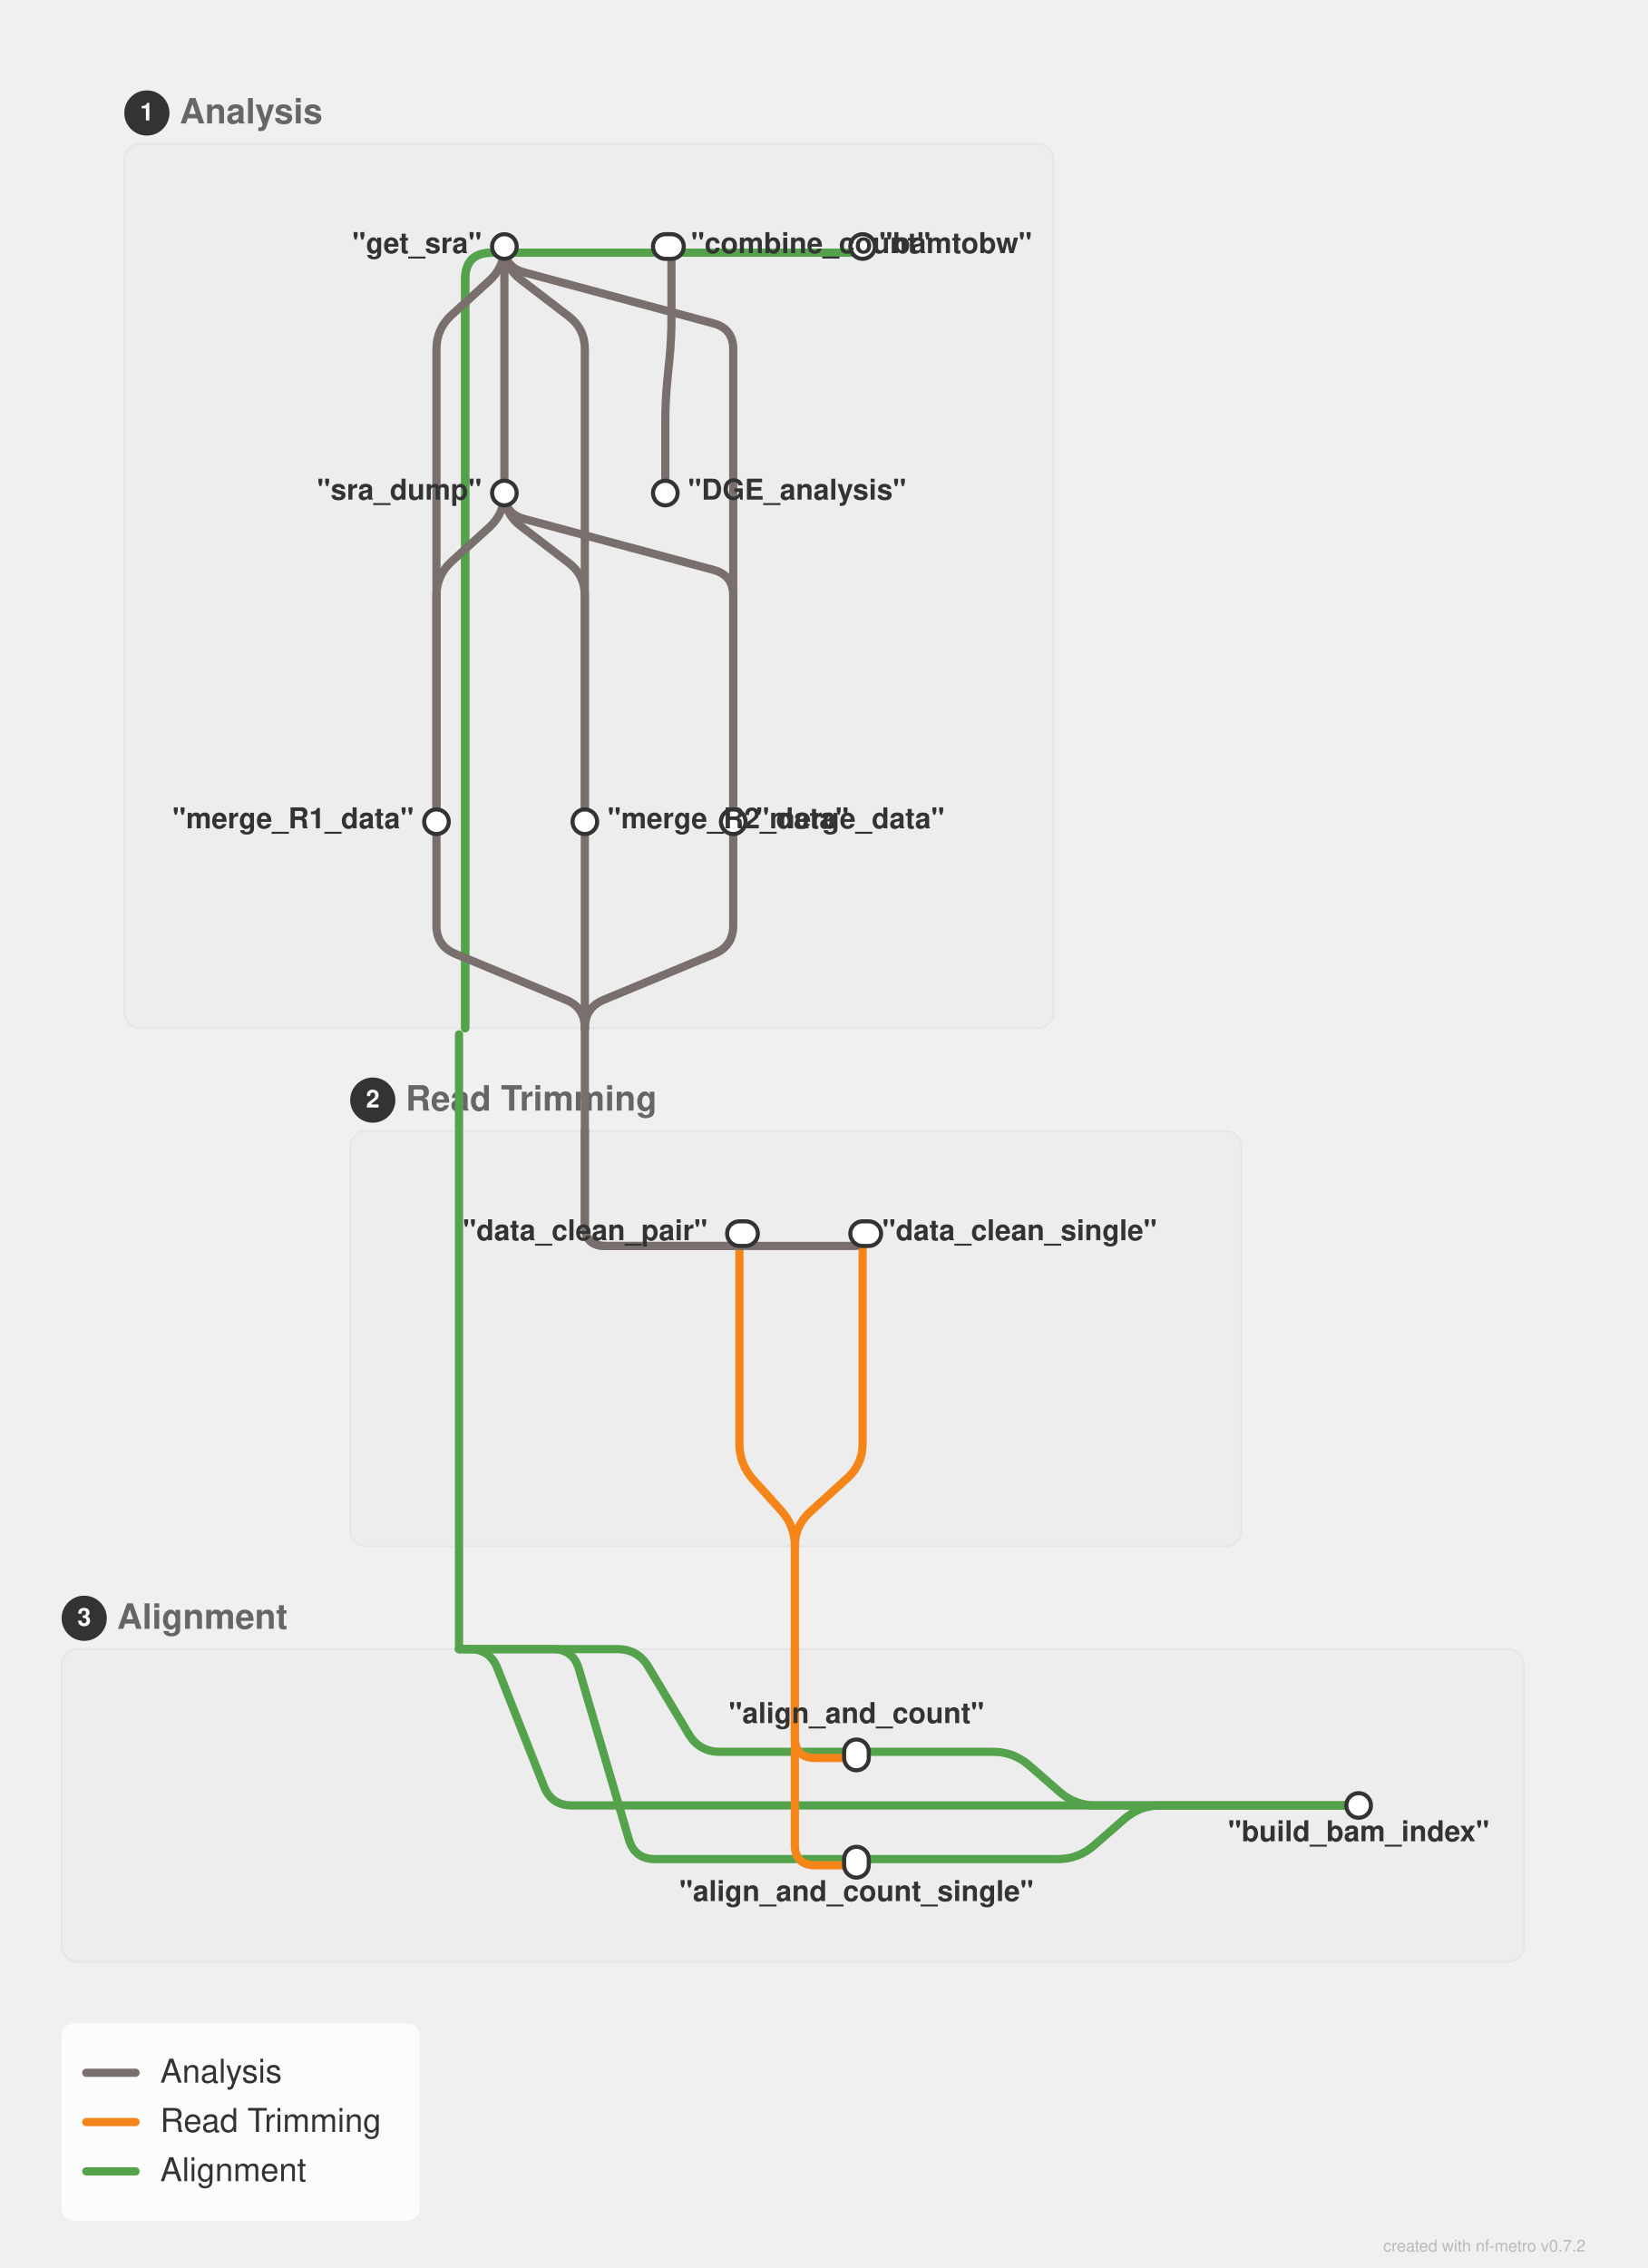
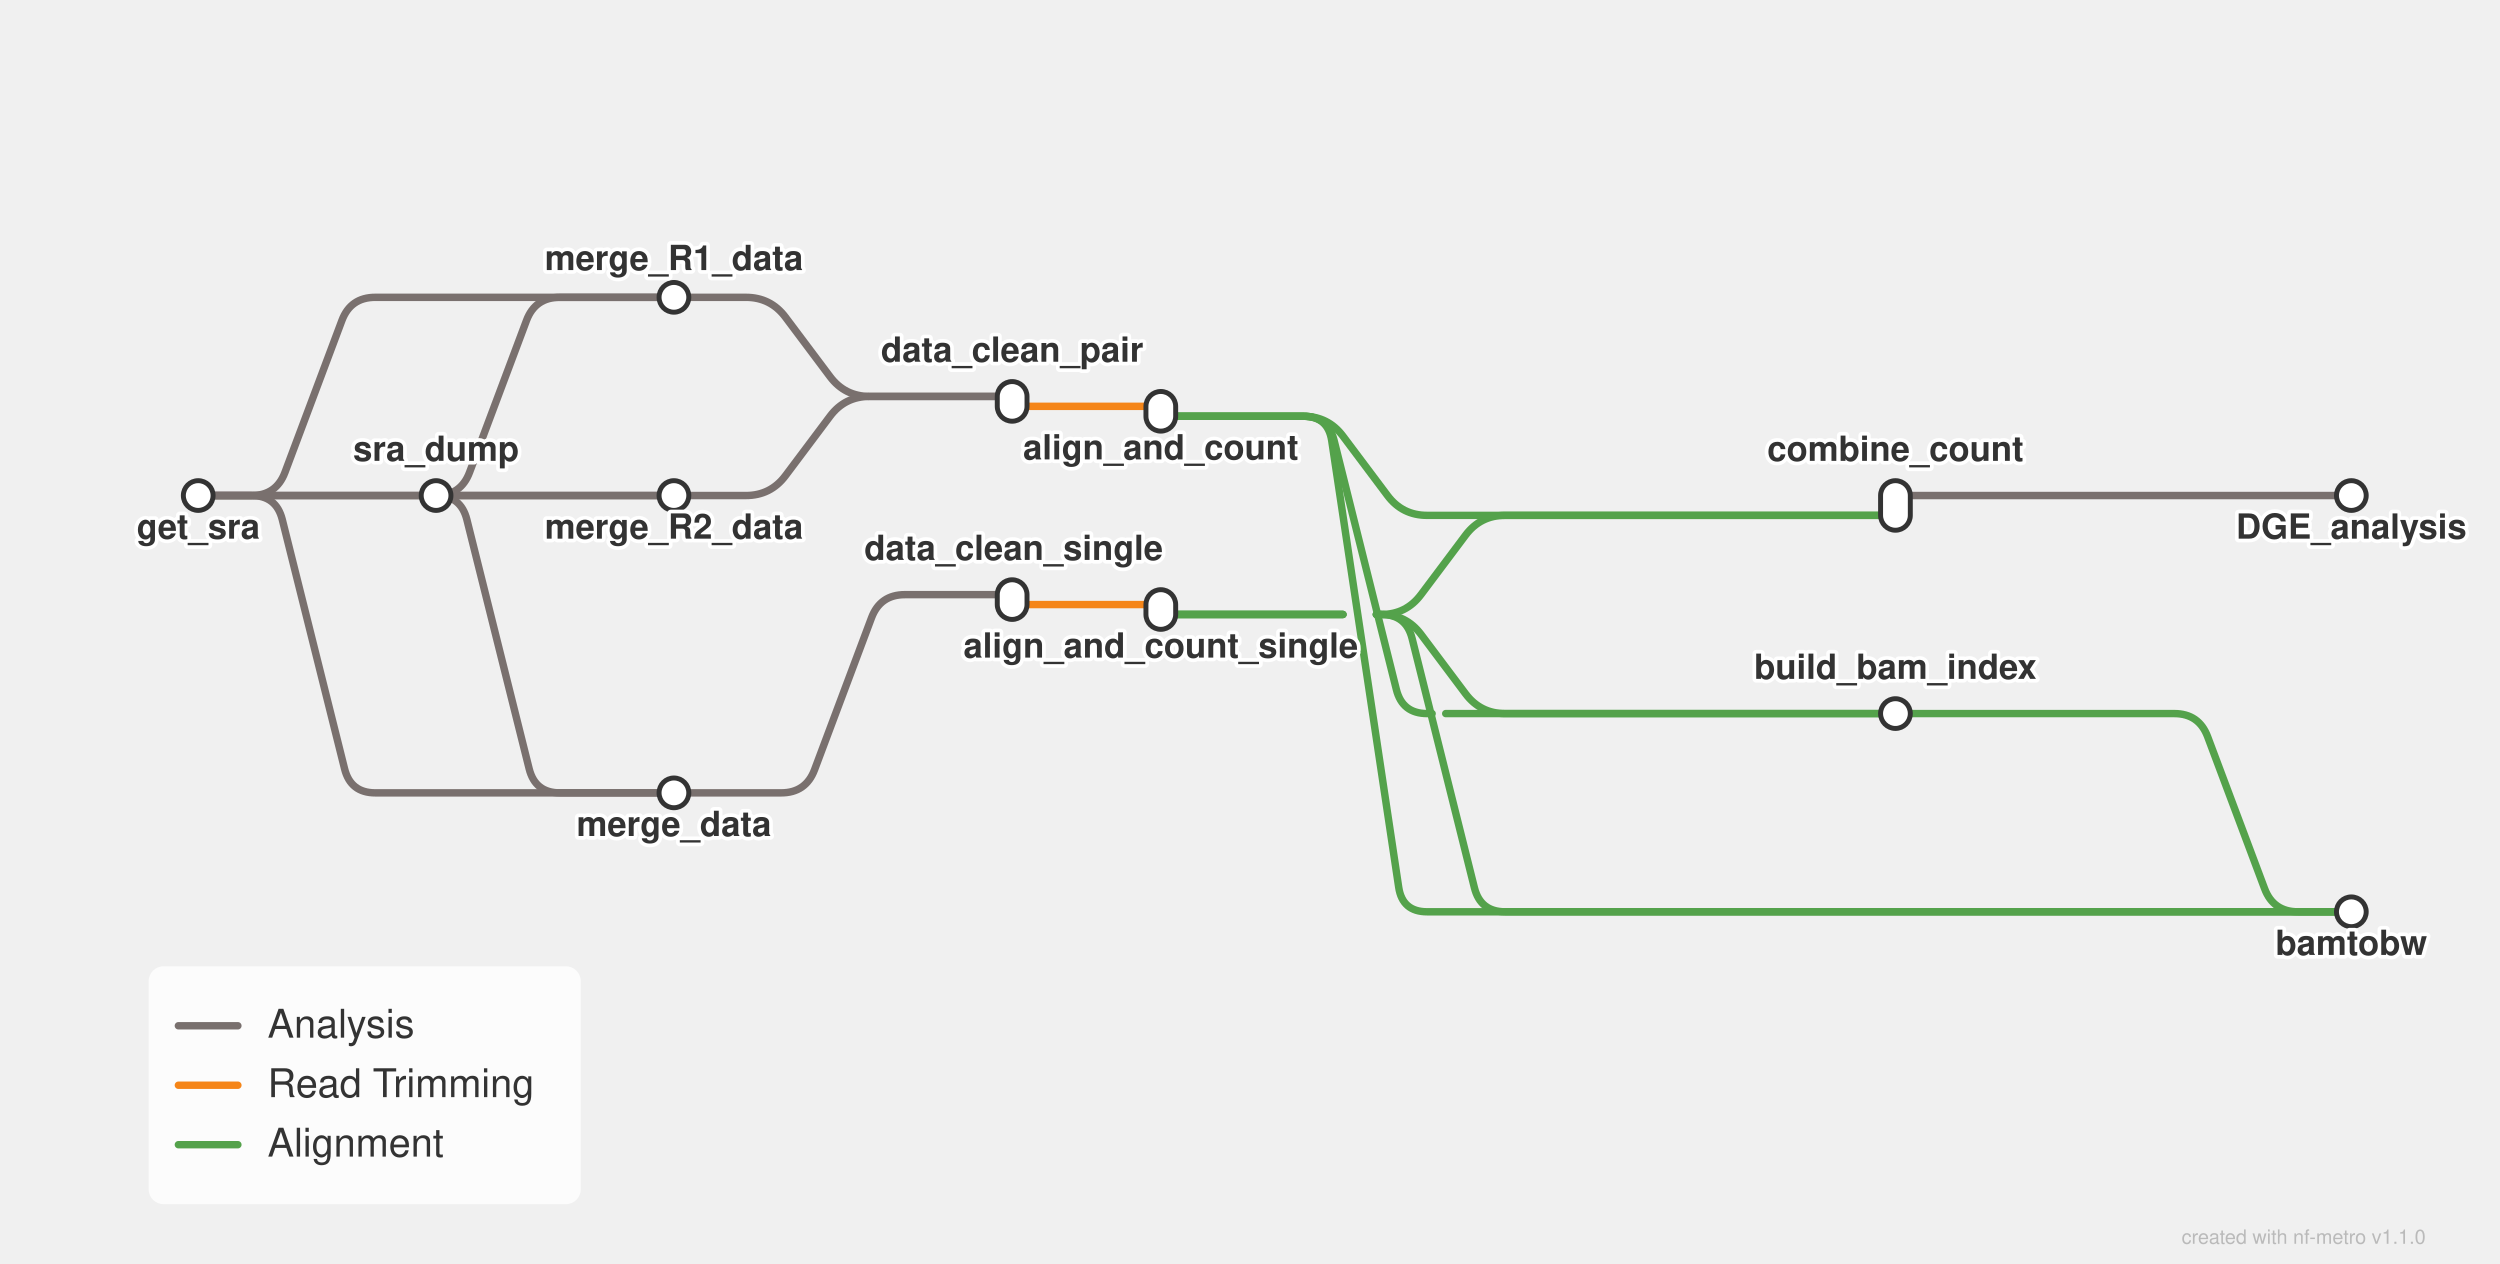
- <svg xmlns="http://www.w3.org/2000/svg" width="802" height="1104" viewBox="0 0 802 1104">
+ <svg xmlns="http://www.w3.org/2000/svg" width="1009" height="510" viewBox="0 0 1009 510">
  <defs>
</defs>
+   <style>.nf-metro-title { fill: var(--nfm-map-title-color, #111111); }
+ .nf-metro-station-label { fill: var(--nfm-map-label-color, #333333); }
+ .nf-metro-section-box { fill: var(--nfm-map-section-fill, #ededed); stroke: var(--nfm-map-section-stroke, #e6e6e6); }
+ .nf-metro-section-label { fill: var(--nfm-map-section-label-color, #666666); }
+ .nf-metro-group-label { fill: var(--nfm-map-section-label-color, #666666); }
+ .nf-metro-group-underline { stroke: var(--nfm-map-section-label-color, #666666); }
+ .nf-metro-legend-bg { fill: var(--nfm-map-legend-bg, rgba(255, 255, 255, 0.8)); }
+ .nf-metro-legend-text { fill: var(--nfm-map-legend-text-color, #333333); }
+ .nf-metro-marker-stroke { stroke: var(--nfm-map-marker-stroke, #333333); }
+ .nf-metro-label-halo { fill: var(--nfm-map-bg, #ffffff); stroke: var(--nfm-map-bg, #ffffff); }</style>
  <style>@media (prefers-color-scheme: dark) {
    .nf-metro-section-label { fill: #d0d0d0; }
    .nf-metro-section-num-circle { fill: #777777; }
    .nf-metro-title { fill: #ffffff; }
}
</style>
-   <rect x="60.507" y="70.0" width="452.493" height="430.5" rx="8" ry="8" fill="#ededed" stroke="#e6e6e6" stroke-width="1.0" class="nf-metro-section-box" data-section-id="generic" data-section-lines="align,generic" />
-   <circle cx="71.507" cy="55.0" r="11" fill="#333333" class="nf-metro-section-num-circle" data-section-id="generic" />
-   <text x="71.507" y="55.0" font-size="12" fill="#ffffff" font-family="'Helvetica Neue', Helvetica, Arial, sans-serif" font-weight="bold" text-anchor="middle" dy="0.3em" data-section-id="generic">1</text>
-   <text x="87.507" y="55.0" font-size="17.0" fill="#666666" font-family="'Helvetica Neue', Helvetica, Arial, sans-serif" font-weight="bold" dy="0.3em" class="nf-metro-section-label" data-section-id="generic">Analysis</text>
-   <rect x="170.5" y="550.5" width="434.0" height="202.233" rx="8" ry="8" fill="#ededed" stroke="#e6e6e6" stroke-width="1.0" class="nf-metro-section-box" data-section-id="trim" data-section-lines="generic,trim" />
-   <circle cx="181.5" cy="535.5" r="11" fill="#333333" class="nf-metro-section-num-circle" data-section-id="trim" />
-   <text x="181.5" y="535.5" font-size="12" fill="#ffffff" font-family="'Helvetica Neue', Helvetica, Arial, sans-serif" font-weight="bold" text-anchor="middle" dy="0.3em" data-section-id="trim">2</text>
-   <text x="197.5" y="535.5" font-size="17.0" fill="#666666" font-family="'Helvetica Neue', Helvetica, Arial, sans-serif" font-weight="bold" dy="0.3em" class="nf-metro-section-label" data-section-id="trim">Read Trimming</text>
-   <rect x="30.0" y="802.733" width="712.0" height="152.233" rx="8" ry="8" fill="#ededed" stroke="#e6e6e6" stroke-width="1.0" class="nf-metro-section-box" data-section-id="align" data-section-lines="align,trim" />
-   <circle cx="41.0" cy="787.733" r="11" fill="#333333" class="nf-metro-section-num-circle" data-section-id="align" />
-   <text x="41.0" y="787.733" font-size="12" fill="#ffffff" font-family="'Helvetica Neue', Helvetica, Arial, sans-serif" font-weight="bold" text-anchor="middle" dy="0.3em" data-section-id="align">3</text>
-   <text x="57.0" y="787.733" font-size="17.0" fill="#666666" font-family="'Helvetica Neue', Helvetica, Arial, sans-serif" font-weight="bold" dy="0.3em" class="nf-metro-section-label" data-section-id="align">Alignment</text>
-   <path d="M417.0,852.733 L483.5,852.733 Q493.5,852.733,501.042,859.299 L515.958,872.284 Q523.5,878.85,533.5,878.85 L661.5,878.85" stroke="#54A24B" stroke-width="4.0" fill="none" stroke-linecap="round" stroke-linejoin="round" class="metro-line-align" data-line-id="align" />
-   <path d="M417.0,904.966 L515.0,904.966 Q525.0,904.966,532.542,898.4 L547.458,885.416 Q555.0,878.85,565.0,878.85 L661.5,878.85" stroke="#54A24B" stroke-width="4.0" fill="none" stroke-linecap="round" stroke-linejoin="round" class="metro-line-align" data-line-id="align" />
-   <path d="M417.0,852.733 L350.5,852.733 Q340.5,852.733,335.355,844.158 L315.645,811.308 Q310.5,802.733,300.5,802.733 L223.5,802.733" stroke="#54A24B" stroke-width="4.0" fill="none" stroke-linecap="round" stroke-linejoin="round" class="metro-line-align" data-line-id="align" />
-   <path d="M226.5,500.5 L226.5,136.0 Q226.5,123.0,239.5,123.0 L417.0,123.0" stroke="#54A24B" stroke-width="4.0" fill="none" stroke-linecap="round" stroke-linejoin="round" class="metro-line-align" data-line-id="align" />
-   <path d="M226.5,500.5 L226.5,136.0 Q226.5,123.0,239.5,123.0 L323.928,123.0" stroke="#54A24B" stroke-width="4.0" fill="none" stroke-linecap="round" stroke-linejoin="round" class="metro-line-align" data-line-id="align" />
-   <path d="M417.0,904.966 L319.0,904.966 Q309.0,904.966,306.184,895.371 L281.816,812.328 Q279.0,802.733,269.0,802.733 L223.5,802.733" stroke="#54A24B" stroke-width="4.0" fill="none" stroke-linecap="round" stroke-linejoin="round" class="metro-line-align" data-line-id="align" />
-   <path d="M661.5,878.85 L278.5,878.85 Q268.5,878.85,264.833,869.546 L242.167,812.037 Q238.5,802.733,228.5,802.733 L223.5,802.733" stroke="#54A24B" stroke-width="4.0" fill="none" stroke-linecap="round" stroke-linejoin="round" class="metro-line-align" data-line-id="align" />
-   <path d="M223.5,802.733 L223.5,503.5" stroke="#54A24B" stroke-width="4.0" stroke-linecap="round" class="metro-line-align" data-line-id="align" />
-   <path d="M360.0,600.5 L360.0,702.733 Q360.0,712.733,366.69,720.166 L380.31,735.3 Q387.0,742.733,387.0,752.733 L387.0,752.733" stroke="#F58518" stroke-width="4.0" fill="none" stroke-linecap="round" stroke-linejoin="round" class="metro-line-trim" data-line-id="trim" />
-   <path d="M387.0,802.733 L387.0,845.733 Q387.0,855.733,397.0,855.733 L417.0,855.733" stroke="#F58518" stroke-width="4.0" fill="none" stroke-linecap="round" stroke-linejoin="round" class="metro-line-trim" data-line-id="trim" />
-   <path d="M420.0,600.5 L420.0,702.733 Q420.0,712.733,412.601,719.46 L394.399,736.006 Q387.0,742.733,387.0,752.733 L387.0,752.733" stroke="#F58518" stroke-width="4.0" fill="none" stroke-linecap="round" stroke-linejoin="round" class="metro-line-trim" data-line-id="trim" />
-   <path d="M387.0,802.733 L387.0,897.966 Q387.0,907.966,397.0,907.966 L417.0,907.966" stroke="#F58518" stroke-width="4.0" fill="none" stroke-linecap="round" stroke-linejoin="round" class="metro-line-trim" data-line-id="trim" />
-   <path d="M387.0,752.733 L387.0,802.733" stroke="#F58518" stroke-width="4.0" stroke-linecap="round" class="metro-line-trim" data-line-id="trim" />
-   <path d="M245.578,120.0 L245.578,240.0" stroke="#79706E" stroke-width="4.0" stroke-linecap="round" class="metro-line-generic" data-line-id="generic" />
-   <path d="M245.578,120.0 L245.578,120.0 Q245.578,130.0,238.172,136.719 L219.913,153.281 Q212.507,160.0,212.507,170.0 L212.507,400.0" stroke="#79706E" stroke-width="4.0" fill="none" stroke-linecap="round" stroke-linejoin="round" class="metro-line-generic" data-line-id="generic" />
-   <path d="M245.578,120.0 L245.578,120.0 Q245.578,130.0,253.518,136.08 L276.814,153.92 Q284.753,160.0,284.753,170.0 L284.753,400.0" stroke="#79706E" stroke-width="4.0" fill="none" stroke-linecap="round" stroke-linejoin="round" class="metro-line-generic" data-line-id="generic" />
-   <path d="M245.578,120.0 L245.578,120.0 Q245.578,130.0,255.235,132.6 L347.344,157.4 Q357.0,160.0,357.0,170.0 L357.0,400.0" stroke="#79706E" stroke-width="4.0" fill="none" stroke-linecap="round" stroke-linejoin="round" class="metro-line-generic" data-line-id="generic" />
-   <path d="M245.578,240.0 L245.578,240.0 Q245.578,250.0,238.172,256.719 L219.913,273.281 Q212.507,280.0,212.507,290.0 L212.507,400.0" stroke="#79706E" stroke-width="4.0" fill="none" stroke-linecap="round" stroke-linejoin="round" class="metro-line-generic" data-line-id="generic" />
-   <path d="M245.578,240.0 L245.578,240.0 Q245.578,250.0,253.518,256.08 L276.814,273.92 Q284.753,280.0,284.753,290.0 L284.753,400.0" stroke="#79706E" stroke-width="4.0" fill="none" stroke-linecap="round" stroke-linejoin="round" class="metro-line-generic" data-line-id="generic" />
-   <path d="M245.578,240.0 L245.578,240.0 Q245.578,250.0,255.235,252.6 L347.344,277.4 Q357.0,280.0,357.0,290.0 L357.0,400.0" stroke="#79706E" stroke-width="4.0" fill="none" stroke-linecap="round" stroke-linejoin="round" class="metro-line-generic" data-line-id="generic" />
-   <path d="M326.928,120.0 L326.928,155.0 Q326.928,165.0,325.933,174.95 L324.923,185.05 Q323.928,195.0,323.928,205.0 L323.928,240.0" stroke="#79706E" stroke-width="4.0" fill="none" stroke-linecap="round" stroke-linejoin="round" class="metro-line-generic" data-line-id="generic" />
-   <path d="M212.507,400.0 L212.507,450.5 Q212.507,460.5,221.742,464.335 L275.518,486.665 Q284.753,490.5,284.753,500.5 L284.753,500.5" stroke="#79706E" stroke-width="4.0" fill="none" stroke-linecap="round" stroke-linejoin="round" class="metro-line-generic" data-line-id="generic" />
-   <path d="M284.753,550.5 L284.753,596.5 Q284.753,606.5,294.753,606.5 L357.0,606.5" stroke="#79706E" stroke-width="4.0" fill="none" stroke-linecap="round" stroke-linejoin="round" class="metro-line-generic" data-line-id="generic" />
-   <path d="M284.753,400.0 L284.753,500.5" stroke="#79706E" stroke-width="4.0" stroke-linecap="round" class="metro-line-generic" data-line-id="generic" />
-   <path d="M357.0,400.0 L357.0,450.5 Q357.0,460.5,347.765,464.335 L293.989,486.665 Q284.753,490.5,284.753,500.5 L284.753,500.5" stroke="#79706E" stroke-width="4.0" fill="none" stroke-linecap="round" stroke-linejoin="round" class="metro-line-generic" data-line-id="generic" />
-   <path d="M284.753,550.5 L284.753,596.5 Q284.753,606.5,294.753,606.5 L417.0,606.5" stroke="#79706E" stroke-width="4.0" fill="none" stroke-linecap="round" stroke-linejoin="round" class="metro-line-generic" data-line-id="generic" />
-   <path d="M284.753,500.5 L284.753,550.5" stroke="#79706E" stroke-width="4.0" stroke-linecap="round" class="metro-line-generic" data-line-id="generic" />
-   <rect x="239.578" y="114.0" width="12.0" height="12.0" rx="6.0" ry="6.0" fill="#ffffff" stroke="#333333" stroke-width="2.0" class="nf-metro-station" data-station-id="n0" data-station-lines="generic" data-station-label="&quot;get_sra&quot;" data-section-id="generic" data-section-name="Analysis" />
-   <rect x="239.578" y="234.0" width="12.0" height="12.0" rx="6.0" ry="6.0" fill="#ffffff" stroke="#333333" stroke-width="2.0" class="nf-metro-station" data-station-id="n1" data-station-lines="generic" data-station-label="&quot;sra_dump&quot;" data-section-id="generic" data-section-name="Analysis" />
-   <rect x="206.507" y="394.0" width="12.0" height="12.0" rx="6.0" ry="6.0" fill="#ffffff" stroke="#333333" stroke-width="2.0" class="nf-metro-station" data-station-id="n2" data-station-lines="generic" data-station-label="&quot;merge_R1_data&quot;" data-section-id="generic" data-section-name="Analysis" />
-   <rect x="278.753" y="394.0" width="12.0" height="12.0" rx="6.0" ry="6.0" fill="#ffffff" stroke="#333333" stroke-width="2.0" class="nf-metro-station" data-station-id="n3" data-station-lines="generic" data-station-label="&quot;merge_R2_data&quot;" data-section-id="generic" data-section-name="Analysis" />
-   <rect x="351.0" y="394.0" width="12.0" height="12.0" rx="6.0" ry="6.0" fill="#ffffff" stroke="#333333" stroke-width="2.0" class="nf-metro-station" data-station-id="n4" data-station-lines="generic" data-station-label="&quot;merge_data&quot;" data-section-id="generic" data-section-name="Analysis" />
-   <rect x="414.0" y="114.0" width="12.0" height="12.0" rx="6.0" ry="6.0" fill="#ffffff" stroke="#333333" stroke-width="2.0" class="nf-metro-station" data-station-id="n10" data-station-lines="align" data-station-label="&quot;bamtobw&quot;" data-section-id="generic" data-section-name="Analysis" />
-   <rect x="317.928" y="114.0" width="15.0" height="12.0" rx="6.0" ry="6.0" fill="#ffffff" stroke="#333333" stroke-width="2.0" class="nf-metro-station" data-station-id="n11" data-station-lines="align,generic" data-station-label="&quot;combine_count&quot;" data-section-id="generic" data-section-name="Analysis" />
-   <rect x="317.928" y="234.0" width="12.0" height="12.0" rx="6.0" ry="6.0" fill="#ffffff" stroke="#333333" stroke-width="2.0" class="nf-metro-station" data-station-id="n12" data-station-lines="generic" data-station-label="&quot;DGE_analysis&quot;" data-section-id="generic" data-section-name="Analysis" />
-   <rect x="354.0" y="594.5" width="15.0" height="12.0" rx="6.0" ry="6.0" fill="#ffffff" stroke="#333333" stroke-width="2.0" class="nf-metro-station" data-station-id="n5" data-station-lines="generic,trim" data-station-label="&quot;data_clean_pair&quot;" data-section-id="trim" data-section-name="Read Trimming" />
-   <rect x="414.0" y="594.5" width="15.0" height="12.0" rx="6.0" ry="6.0" fill="#ffffff" stroke="#333333" stroke-width="2.0" class="nf-metro-station" data-station-id="n6" data-station-lines="generic,trim" data-station-label="&quot;data_clean_single&quot;" data-section-id="trim" data-section-name="Read Trimming" />
-   <rect x="411.0" y="846.733" width="12.0" height="15.0" rx="6.0" ry="6.0" fill="#ffffff" stroke="#333333" stroke-width="2.0" class="nf-metro-station" data-station-id="n7" data-station-lines="align,trim" data-station-label="&quot;align_and_count&quot;" data-section-id="align" data-section-name="Alignment" />
-   <rect x="411.0" y="898.966" width="12.0" height="15.0" rx="6.0" ry="6.0" fill="#ffffff" stroke="#333333" stroke-width="2.0" class="nf-metro-station" data-station-id="n8" data-station-lines="align,trim" data-station-label="&quot;align_and_count_single&quot;" data-section-id="align" data-section-name="Alignment" />
-   <rect x="655.5" y="872.85" width="12.0" height="12.0" rx="6.0" ry="6.0" fill="#ffffff" stroke="#333333" stroke-width="2.0" class="nf-metro-station" data-station-id="n9" data-station-lines="align" data-station-label="&quot;build_bam_index&quot;" data-section-id="align" data-section-name="Alignment" />
-   <text x="234.578" y="120.0" font-size="14.0" fill="#333333" font-family="'Helvetica Neue', Helvetica, Arial, sans-serif" font-weight="bold" text-anchor="end" dominant-baseline="central" data-station-id="n0" class="nf-metro-station-label">"get_sra"</text>
-   <text x="336.428" y="120.0" font-size="14.0" fill="#333333" font-family="'Helvetica Neue', Helvetica, Arial, sans-serif" font-weight="bold" text-anchor="start" dominant-baseline="central" data-station-id="n11" class="nf-metro-station-label">"combine_count"</text>
-   <text x="417.0" y="838.733" font-size="14.0" fill="#333333" font-family="'Helvetica Neue', Helvetica, Arial, sans-serif" font-weight="bold" text-anchor="middle" dominant-baseline="auto" data-station-id="n7" class="nf-metro-station-label">"align_and_count"</text>
-   <text x="417.0" y="918.966" font-size="14.0" fill="#333333" font-family="'Helvetica Neue', Helvetica, Arial, sans-serif" font-weight="bold" text-anchor="middle" dominant-baseline="hanging" data-station-id="n8" class="nf-metro-station-label">"align_and_count_single"</text>
-   <text x="428.0" y="120.0" font-size="14.0" fill="#333333" font-family="'Helvetica Neue', Helvetica, Arial, sans-serif" font-weight="bold" text-anchor="start" dominant-baseline="central" data-station-id="n10" class="nf-metro-station-label">"bamtobw"</text>
-   <text x="344.5" y="600.5" font-size="14.0" fill="#333333" font-family="'Helvetica Neue', Helvetica, Arial, sans-serif" font-weight="bold" text-anchor="end" dominant-baseline="central" data-station-id="n5" class="nf-metro-station-label">"data_clean_pair"</text>
-   <text x="429.5" y="600.5" font-size="14.0" fill="#333333" font-family="'Helvetica Neue', Helvetica, Arial, sans-serif" font-weight="bold" text-anchor="start" dominant-baseline="central" data-station-id="n6" class="nf-metro-station-label">"data_clean_single"</text>
-   <text x="234.578" y="240.0" font-size="14.0" fill="#333333" font-family="'Helvetica Neue', Helvetica, Arial, sans-serif" font-weight="bold" text-anchor="end" dominant-baseline="central" data-station-id="n1" class="nf-metro-station-label">"sra_dump"</text>
-   <text x="334.928" y="240.0" font-size="14.0" fill="#333333" font-family="'Helvetica Neue', Helvetica, Arial, sans-serif" font-weight="bold" text-anchor="start" dominant-baseline="central" data-station-id="n12" class="nf-metro-station-label">"DGE_analysis"</text>
-   <text x="661.5" y="889.85" font-size="14.0" fill="#333333" font-family="'Helvetica Neue', Helvetica, Arial, sans-serif" font-weight="bold" text-anchor="middle" dominant-baseline="hanging" data-station-id="n9" class="nf-metro-station-label">"build_bam_index"</text>
-   <text x="201.507" y="400.0" font-size="14.0" fill="#333333" font-family="'Helvetica Neue', Helvetica, Arial, sans-serif" font-weight="bold" text-anchor="end" dominant-baseline="central" data-station-id="n2" class="nf-metro-station-label">"merge_R1_data"</text>
-   <text x="295.753" y="400.0" font-size="14.0" fill="#333333" font-family="'Helvetica Neue', Helvetica, Arial, sans-serif" font-weight="bold" text-anchor="start" dominant-baseline="central" data-station-id="n3" class="nf-metro-station-label">"merge_R2_data"</text>
-   <text x="368.0" y="400.0" font-size="14.0" fill="#333333" font-family="'Helvetica Neue', Helvetica, Arial, sans-serif" font-weight="bold" text-anchor="start" dominant-baseline="central" data-station-id="n4" class="nf-metro-station-label">"merge_data"</text>
-   <rect x="30.0" y="984.966" width="174.4" height="96.0" rx="6" ry="6" fill="rgba(255, 255, 255, 0.8)" />
-   <path d="M42.0,1008.966 L66.0,1008.966" stroke="#79706E" stroke-width="4.0" stroke-linecap="round" />
-   <text x="78.0" y="1008.966" font-size="16.0" fill="#333333" font-family="'Helvetica Neue', Helvetica, Arial, sans-serif" dy="0.3em">Analysis</text>
-   <path d="M42.0,1032.966 L66.0,1032.966" stroke="#F58518" stroke-width="4.0" stroke-linecap="round" />
-   <text x="78.0" y="1032.966" font-size="16.0" fill="#333333" font-family="'Helvetica Neue', Helvetica, Arial, sans-serif" dy="0.3em">Read Trimming</text>
-   <path d="M42.0,1056.966 L66.0,1056.966" stroke="#54A24B" stroke-width="4.0" stroke-linecap="round" />
-   <text x="78.0" y="1056.966" font-size="16.0" fill="#333333" font-family="'Helvetica Neue', Helvetica, Arial, sans-serif" dy="0.3em">Alignment</text>
-   <text x="772.0" y="1096.0" font-size="8" fill="rgba(150, 150, 150, 0.6)" font-family="'Helvetica Neue', Helvetica, Arial, sans-serif" text-anchor="end">created with nf-metro v0.7.2</text>
+   <path d="M468.5,168.0 L526.0,168.0 Q536.0,168.0,538.425,177.701 L563.575,278.299 Q566.0,288.0,576.0,288.0 L578.0,288.0 M583.5,288.0 L765.0,288.0" stroke="#54A24B" stroke-width="3.0" fill="none" stroke-linecap="round" stroke-linejoin="round" class="metro-line-align" data-line-id="align" />
+   <path d="M468.5,168.0 L526.0,168.0 Q536.0,168.0,537.483,177.889 L564.517,358.111 Q566.0,368.0,576.0,368.0 L949.0,368.0" stroke="#54A24B" stroke-width="3.0" fill="none" stroke-linecap="round" stroke-linejoin="round" class="metro-line-align" data-line-id="align" />
+   <path d="M468.5,168.0 L526.0,168.0 Q536.0,168.0,542.0,176.0 L560.0,200.0 Q566.0,208.0,576.0,208.0 L765.0,208.0" stroke="#54A24B" stroke-width="3.0" fill="none" stroke-linecap="round" stroke-linejoin="round" class="metro-line-align" data-line-id="align" />
+   <path d="M468.5,248.0 L542.0,248.0 M555.5,248.0 L557.5,248.0 Q567.5,248.0,573.5,256.0 L591.5,280.0 Q597.5,288.0,607.5,288.0 L765.0,288.0" stroke="#54A24B" stroke-width="3.0" fill="none" stroke-linecap="round" stroke-linejoin="round" class="metro-line-align" data-line-id="align" />
+   <path d="M468.5,248.0 L542.0,248.0 M555.5,248.0 L557.5,248.0 Q567.5,248.0,569.925,257.701 L595.075,358.299 Q597.5,368.0,607.5,368.0 L949.0,368.0" stroke="#54A24B" stroke-width="3.0" fill="none" stroke-linecap="round" stroke-linejoin="round" class="metro-line-align" data-line-id="align" />
+   <path d="M468.5,248.0 L542.0,248.0 M555.5,248.0 L557.5,248.0 Q567.5,248.0,573.5,240.0 L591.5,216.0 Q597.5,208.0,607.5,208.0 L765.0,208.0" stroke="#54A24B" stroke-width="3.0" fill="none" stroke-linecap="round" stroke-linejoin="round" class="metro-line-align" data-line-id="align" />
+   <path d="M765.0,288.0 L877.5,288.0 Q887.5,288.0,891.011,297.363 L913.989,358.637 Q917.5,368.0,927.5,368.0 L949.0,368.0" stroke="#54A24B" stroke-width="3.0" fill="none" stroke-linecap="round" stroke-linejoin="round" class="metro-line-align" data-line-id="align" />
+   <path d="M408.5,164.0 L468.5,164.0" stroke="#F58518" stroke-width="3.0" stroke-linecap="round" class="metro-line-trim" data-line-id="trim" />
+   <path d="M408.5,244.0 L468.5,244.0" stroke="#F58518" stroke-width="3.0" stroke-linecap="round" class="metro-line-trim" data-line-id="trim" />
+   <path d="M80.0,200.0 L176.0,200.0" stroke="#79706E" stroke-width="3.0" stroke-linecap="round" class="metro-line-generic" data-line-id="generic" />
+   <path d="M80.0,200.0 L101.5,200.0 Q111.5,200.0,115.011,190.637 L137.989,129.363 Q141.5,120.0,151.5,120.0 L272.0,120.0" stroke="#79706E" stroke-width="3.0" fill="none" stroke-linecap="round" stroke-linejoin="round" class="metro-line-generic" data-line-id="generic" />
+   <path d="M80.0,200.0 L272.0,200.0" stroke="#79706E" stroke-width="3.0" stroke-linecap="round" class="metro-line-generic" data-line-id="generic" />
+   <path d="M80.0,200.0 L101.5,200.0 Q111.5,200.0,113.925,209.701 L139.075,310.299 Q141.5,320.0,151.5,320.0 L272.0,320.0" stroke="#79706E" stroke-width="3.0" fill="none" stroke-linecap="round" stroke-linejoin="round" class="metro-line-generic" data-line-id="generic" />
+   <path d="M176.0,200.0 L176.0,200.0 Q186.0,200.0,189.511,190.637 L212.489,129.363 Q216.0,120.0,226.0,120.0 L272.0,120.0" stroke="#79706E" stroke-width="3.0" fill="none" stroke-linecap="round" stroke-linejoin="round" class="metro-line-generic" data-line-id="generic" />
+   <path d="M176.0,200.0 L272.0,200.0" stroke="#79706E" stroke-width="3.0" stroke-linecap="round" class="metro-line-generic" data-line-id="generic" />
+   <path d="M176.0,200.0 L176.0,200.0 Q186.0,200.0,188.425,209.701 L213.575,310.299 Q216.0,320.0,226.0,320.0 L272.0,320.0" stroke="#79706E" stroke-width="3.0" fill="none" stroke-linecap="round" stroke-linejoin="round" class="metro-line-generic" data-line-id="generic" />
+   <path d="M272.0,120.0 L301.0,120.0 Q311.0,120.0,317.0,128.0 L335.0,152.0 Q341.0,160.0,351.0,160.0 L408.5,160.0" stroke="#79706E" stroke-width="3.0" fill="none" stroke-linecap="round" stroke-linejoin="round" class="metro-line-generic" data-line-id="generic" />
+   <path d="M272.0,200.0 L301.0,200.0 Q311.0,200.0,317.0,192.0 L335.0,168.0 Q341.0,160.0,351.0,160.0 L408.5,160.0" stroke="#79706E" stroke-width="3.0" fill="none" stroke-linecap="round" stroke-linejoin="round" class="metro-line-generic" data-line-id="generic" />
+   <path d="M272.0,320.0 L315.25,320.0 Q325.25,320.0,328.761,310.637 L351.739,249.363 Q355.25,240.0,365.25,240.0 L408.5,240.0" stroke="#79706E" stroke-width="3.0" fill="none" stroke-linecap="round" stroke-linejoin="round" class="metro-line-generic" data-line-id="generic" />
+   <path d="M765.0,200.0 L949.0,200.0" stroke="#79706E" stroke-width="3.0" stroke-linecap="round" class="metro-line-generic" data-line-id="generic" />
+   <g class="nf-metro-station-group" data-node-id="n0" data-node-cx="80.0" data-node-cy="200.0" data-node-r="6.0" data-node-groups="generic" data-node-w="12.0" data-node-h="12.0" data-node-rx="6.0">
+     <rect x="74.0" y="194.0" width="12.0" height="12.0" rx="6.0" ry="6.0" fill="#ffffff" stroke="#333333" stroke-width="2.0" class="nf-metro-station" data-station-id="n0" data-station-lines="generic" data-station-label="get_sra" />
+   </g>
+   <g class="nf-metro-station-group" data-node-id="n1" data-node-cx="176.0" data-node-cy="200.0" data-node-r="6.0" data-node-groups="generic" data-node-w="12.0" data-node-h="12.0" data-node-rx="6.0">
+     <rect x="170.0" y="194.0" width="12.0" height="12.0" rx="6.0" ry="6.0" fill="#ffffff" stroke="#333333" stroke-width="2.0" class="nf-metro-station" data-station-id="n1" data-station-lines="generic" data-station-label="sra_dump" />
+   </g>
+   <g class="nf-metro-station-group" data-node-id="n2" data-node-cx="272.0" data-node-cy="120.0" data-node-r="6.0" data-node-groups="generic" data-node-w="12.0" data-node-h="12.0" data-node-rx="6.0">
+     <rect x="266.0" y="114.0" width="12.0" height="12.0" rx="6.0" ry="6.0" fill="#ffffff" stroke="#333333" stroke-width="2.0" class="nf-metro-station" data-station-id="n2" data-station-lines="generic" data-station-label="merge_R1_data" />
+   </g>
+   <g class="nf-metro-station-group" data-node-id="n3" data-node-cx="272.0" data-node-cy="200.0" data-node-r="6.0" data-node-groups="generic" data-node-w="12.0" data-node-h="12.0" data-node-rx="6.0">
+     <rect x="266.0" y="194.0" width="12.0" height="12.0" rx="6.0" ry="6.0" fill="#ffffff" stroke="#333333" stroke-width="2.0" class="nf-metro-station" data-station-id="n3" data-station-lines="generic" data-station-label="merge_R2_data" />
+   </g>
+   <g class="nf-metro-station-group" data-node-id="n4" data-node-cx="272.0" data-node-cy="320.0" data-node-r="6.0" data-node-groups="generic" data-node-w="12.0" data-node-h="12.0" data-node-rx="6.0">
+     <rect x="266.0" y="314.0" width="12.0" height="12.0" rx="6.0" ry="6.0" fill="#ffffff" stroke="#333333" stroke-width="2.0" class="nf-metro-station" data-station-id="n4" data-station-lines="generic" data-station-label="merge_data" />
+   </g>
+   <g class="nf-metro-station-group" data-node-id="n5" data-node-cx="408.5" data-node-cy="162.0" data-node-r="6.0" data-node-groups="generic,trim" data-node-w="12.0" data-node-h="16.0" data-node-rx="6.0">
+     <rect x="402.5" y="154.0" width="12.0" height="16.0" rx="6.0" ry="6.0" fill="#ffffff" stroke="#333333" stroke-width="2.0" class="nf-metro-station" data-station-id="n5" data-station-lines="generic,trim" data-station-label="data_clean_pair" />
+   </g>
+   <g class="nf-metro-station-group" data-node-id="n6" data-node-cx="408.5" data-node-cy="242.0" data-node-r="6.0" data-node-groups="generic,trim" data-node-w="12.0" data-node-h="16.0" data-node-rx="6.0">
+     <rect x="402.5" y="234.0" width="12.0" height="16.0" rx="6.0" ry="6.0" fill="#ffffff" stroke="#333333" stroke-width="2.0" class="nf-metro-station" data-station-id="n6" data-station-lines="generic,trim" data-station-label="data_clean_single" />
+   </g>
+   <g class="nf-metro-station-group" data-node-id="n7" data-node-cx="468.5" data-node-cy="166.0" data-node-r="6.0" data-node-groups="align,trim" data-node-w="12.0" data-node-h="16.0" data-node-rx="6.0">
+     <rect x="462.5" y="158.0" width="12.0" height="16.0" rx="6.0" ry="6.0" fill="#ffffff" stroke="#333333" stroke-width="2.0" class="nf-metro-station" data-station-id="n7" data-station-lines="align,trim" data-station-label="align_and_count" />
+   </g>
+   <g class="nf-metro-station-group" data-node-id="n8" data-node-cx="468.5" data-node-cy="246.0" data-node-r="6.0" data-node-groups="align,trim" data-node-w="12.0" data-node-h="16.0" data-node-rx="6.0">
+     <rect x="462.5" y="238.0" width="12.0" height="16.0" rx="6.0" ry="6.0" fill="#ffffff" stroke="#333333" stroke-width="2.0" class="nf-metro-station" data-station-id="n8" data-station-lines="align,trim" data-station-label="align_and_count_single" />
+   </g>
+   <g class="nf-metro-station-group" data-node-id="n9" data-node-cx="765.0" data-node-cy="288.0" data-node-r="6.0" data-node-groups="align" data-node-w="12.0" data-node-h="12.0" data-node-rx="6.0">
+     <rect x="759.0" y="282.0" width="12.0" height="12.0" rx="6.0" ry="6.0" fill="#ffffff" stroke="#333333" stroke-width="2.0" class="nf-metro-station" data-station-id="n9" data-station-lines="align" data-station-label="build_bam_index" />
+   </g>
+   <g class="nf-metro-station-group" data-node-id="n10" data-node-cx="949.0" data-node-cy="368.0" data-node-r="6.0" data-node-groups="align" data-node-w="12.0" data-node-h="12.0" data-node-rx="6.0">
+     <rect x="943.0" y="362.0" width="12.0" height="12.0" rx="6.0" ry="6.0" fill="#ffffff" stroke="#333333" stroke-width="2.0" class="nf-metro-station" data-station-id="n10" data-station-lines="align" data-station-label="bamtobw" />
+   </g>
+   <g class="nf-metro-station-group" data-node-id="n11" data-node-cx="765.0" data-node-cy="204.0" data-node-r="6.0" data-node-groups="align,generic" data-node-w="12.0" data-node-h="20.0" data-node-rx="6.0">
+     <rect x="759.0" y="194.0" width="12.0" height="20.0" rx="6.0" ry="6.0" fill="#ffffff" stroke="#333333" stroke-width="2.0" class="nf-metro-station" data-station-id="n11" data-station-lines="align,generic" data-station-label="combine_count" />
+   </g>
+   <g class="nf-metro-station-group" data-node-id="n12" data-node-cx="949.0" data-node-cy="200.0" data-node-r="6.0" data-node-groups="generic" data-node-w="12.0" data-node-h="12.0" data-node-rx="6.0">
+     <rect x="943.0" y="194.0" width="12.0" height="12.0" rx="6.0" ry="6.0" fill="#ffffff" stroke="#333333" stroke-width="2.0" class="nf-metro-station" data-station-id="n12" data-station-lines="generic" data-station-label="DGE_analysis" />
+   </g>
+   <text x="80.0" y="211.0" font-size="14.0" fill="#ffffff" stroke="#ffffff" stroke-width="3.0" stroke-linejoin="round" font-family="'Helvetica Neue', Helvetica, Arial, sans-serif" font-weight="bold" aria-hidden="true" class="nf-metro-label-halo" text-anchor="middle" dominant-baseline="hanging">get_sra</text>
+   <text x="80.0" y="211.0" font-size="14.0" fill="#333333" font-family="'Helvetica Neue', Helvetica, Arial, sans-serif" font-weight="bold" text-anchor="middle" dominant-baseline="hanging" data-station-id="n0" class="nf-metro-station-label">get_sra</text>
+   <text x="176.0" y="186.0" font-size="14.0" fill="#ffffff" stroke="#ffffff" stroke-width="3.0" stroke-linejoin="round" font-family="'Helvetica Neue', Helvetica, Arial, sans-serif" font-weight="bold" aria-hidden="true" class="nf-metro-label-halo" text-anchor="middle" dominant-baseline="auto">sra_dump</text>
+   <text x="176.0" y="186.0" font-size="14.0" fill="#333333" font-family="'Helvetica Neue', Helvetica, Arial, sans-serif" font-weight="bold" text-anchor="middle" dominant-baseline="auto" data-station-id="n1" class="nf-metro-station-label">sra_dump</text>
+   <text x="272.0" y="109.0" font-size="14.0" fill="#ffffff" stroke="#ffffff" stroke-width="3.0" stroke-linejoin="round" font-family="'Helvetica Neue', Helvetica, Arial, sans-serif" font-weight="bold" aria-hidden="true" class="nf-metro-label-halo" text-anchor="middle" dominant-baseline="auto">merge_R1_data</text>
+   <text x="272.0" y="109.0" font-size="14.0" fill="#333333" font-family="'Helvetica Neue', Helvetica, Arial, sans-serif" font-weight="bold" text-anchor="middle" dominant-baseline="auto" data-station-id="n2" class="nf-metro-station-label">merge_R1_data</text>
+   <text x="272.0" y="211.0" font-size="14.0" fill="#ffffff" stroke="#ffffff" stroke-width="3.0" stroke-linejoin="round" font-family="'Helvetica Neue', Helvetica, Arial, sans-serif" font-weight="bold" aria-hidden="true" class="nf-metro-label-halo" text-anchor="middle" dominant-baseline="hanging">merge_R2_data</text>
+   <text x="272.0" y="211.0" font-size="14.0" fill="#333333" font-family="'Helvetica Neue', Helvetica, Arial, sans-serif" font-weight="bold" text-anchor="middle" dominant-baseline="hanging" data-station-id="n3" class="nf-metro-station-label">merge_R2_data</text>
+   <text x="272.0" y="331.0" font-size="14.0" fill="#ffffff" stroke="#ffffff" stroke-width="3.0" stroke-linejoin="round" font-family="'Helvetica Neue', Helvetica, Arial, sans-serif" font-weight="bold" aria-hidden="true" class="nf-metro-label-halo" text-anchor="middle" dominant-baseline="hanging">merge_data</text>
+   <text x="272.0" y="331.0" font-size="14.0" fill="#333333" font-family="'Helvetica Neue', Helvetica, Arial, sans-serif" font-weight="bold" text-anchor="middle" dominant-baseline="hanging" data-station-id="n4" class="nf-metro-station-label">merge_data</text>
+   <text x="408.5" y="146.0" font-size="14.0" fill="#ffffff" stroke="#ffffff" stroke-width="3.0" stroke-linejoin="round" font-family="'Helvetica Neue', Helvetica, Arial, sans-serif" font-weight="bold" aria-hidden="true" class="nf-metro-label-halo" text-anchor="middle" dominant-baseline="auto">data_clean_pair</text>
+   <text x="408.5" y="146.0" font-size="14.0" fill="#333333" font-family="'Helvetica Neue', Helvetica, Arial, sans-serif" font-weight="bold" text-anchor="middle" dominant-baseline="auto" data-station-id="n5" class="nf-metro-station-label">data_clean_pair</text>
+   <text x="409.1" y="226.0" font-size="14.0" fill="#ffffff" stroke="#ffffff" stroke-width="3.0" stroke-linejoin="round" font-family="'Helvetica Neue', Helvetica, Arial, sans-serif" font-weight="bold" aria-hidden="true" class="nf-metro-label-halo" text-anchor="middle" dominant-baseline="auto">data_clean_single</text>
+   <text x="409.1" y="226.0" font-size="14.0" fill="#333333" font-family="'Helvetica Neue', Helvetica, Arial, sans-serif" font-weight="bold" text-anchor="middle" dominant-baseline="auto" data-station-id="n6" class="nf-metro-station-label">data_clean_single</text>
+   <text x="468.5" y="179.0" font-size="14.0" fill="#ffffff" stroke="#ffffff" stroke-width="3.0" stroke-linejoin="round" font-family="'Helvetica Neue', Helvetica, Arial, sans-serif" font-weight="bold" aria-hidden="true" class="nf-metro-label-halo" text-anchor="middle" dominant-baseline="hanging">align_and_count</text>
+   <text x="468.5" y="179.0" font-size="14.0" fill="#333333" font-family="'Helvetica Neue', Helvetica, Arial, sans-serif" font-weight="bold" text-anchor="middle" dominant-baseline="hanging" data-station-id="n7" class="nf-metro-station-label">align_and_count</text>
+   <text x="468.5" y="259.0" font-size="14.0" fill="#ffffff" stroke="#ffffff" stroke-width="3.0" stroke-linejoin="round" font-family="'Helvetica Neue', Helvetica, Arial, sans-serif" font-weight="bold" aria-hidden="true" class="nf-metro-label-halo" text-anchor="middle" dominant-baseline="hanging">align_and_count_single</text>
+   <text x="468.5" y="259.0" font-size="14.0" fill="#333333" font-family="'Helvetica Neue', Helvetica, Arial, sans-serif" font-weight="bold" text-anchor="middle" dominant-baseline="hanging" data-station-id="n8" class="nf-metro-station-label">align_and_count_single</text>
+   <text x="765.0" y="186.0" font-size="14.0" fill="#ffffff" stroke="#ffffff" stroke-width="3.0" stroke-linejoin="round" font-family="'Helvetica Neue', Helvetica, Arial, sans-serif" font-weight="bold" aria-hidden="true" class="nf-metro-label-halo" text-anchor="middle" dominant-baseline="auto">combine_count</text>
+   <text x="765.0" y="186.0" font-size="14.0" fill="#333333" font-family="'Helvetica Neue', Helvetica, Arial, sans-serif" font-weight="bold" text-anchor="middle" dominant-baseline="auto" data-station-id="n11" class="nf-metro-station-label">combine_count</text>
+   <text x="765.0" y="274.0" font-size="14.0" fill="#ffffff" stroke="#ffffff" stroke-width="3.0" stroke-linejoin="round" font-family="'Helvetica Neue', Helvetica, Arial, sans-serif" font-weight="bold" aria-hidden="true" class="nf-metro-label-halo" text-anchor="middle" dominant-baseline="auto">build_bam_index</text>
+   <text x="765.0" y="274.0" font-size="14.0" fill="#333333" font-family="'Helvetica Neue', Helvetica, Arial, sans-serif" font-weight="bold" text-anchor="middle" dominant-baseline="auto" data-station-id="n9" class="nf-metro-station-label">build_bam_index</text>
+   <text x="949.0" y="211.0" font-size="14.0" fill="#ffffff" stroke="#ffffff" stroke-width="3.0" stroke-linejoin="round" font-family="'Helvetica Neue', Helvetica, Arial, sans-serif" font-weight="bold" aria-hidden="true" class="nf-metro-label-halo" text-anchor="middle" dominant-baseline="hanging">DGE_analysis</text>
+   <text x="949.0" y="211.0" font-size="14.0" fill="#333333" font-family="'Helvetica Neue', Helvetica, Arial, sans-serif" font-weight="bold" text-anchor="middle" dominant-baseline="hanging" data-station-id="n12" class="nf-metro-station-label">DGE_analysis</text>
+   <text x="949.0" y="379.0" font-size="14.0" fill="#ffffff" stroke="#ffffff" stroke-width="3.0" stroke-linejoin="round" font-family="'Helvetica Neue', Helvetica, Arial, sans-serif" font-weight="bold" aria-hidden="true" class="nf-metro-label-halo" text-anchor="middle" dominant-baseline="hanging">bamtobw</text>
+   <text x="949.0" y="379.0" font-size="14.0" fill="#333333" font-family="'Helvetica Neue', Helvetica, Arial, sans-serif" font-weight="bold" text-anchor="middle" dominant-baseline="hanging" data-station-id="n10" class="nf-metro-station-label">bamtobw</text>
+   <rect x="60.0" y="390.0" width="174.4" height="96.0" rx="6" ry="6" fill="rgba(255, 255, 255, 0.8)" class="nf-metro-legend-bg" />
+   <path d="M72.0,414.0 L96.0,414.0" stroke="#79706E" stroke-width="3.0" stroke-linecap="round" />
+   <text x="108.0" y="414.0" font-size="16.0" fill="#333333" font-family="'Helvetica Neue', Helvetica, Arial, sans-serif" dy="0.3em" class="nf-metro-legend-text">Analysis</text>
+   <path d="M72.0,438.0 L96.0,438.0" stroke="#F58518" stroke-width="3.0" stroke-linecap="round" />
+   <text x="108.0" y="438.0" font-size="16.0" fill="#333333" font-family="'Helvetica Neue', Helvetica, Arial, sans-serif" dy="0.3em" class="nf-metro-legend-text">Read Trimming</text>
+   <path d="M72.0,462.0 L96.0,462.0" stroke="#54A24B" stroke-width="3.0" stroke-linecap="round" />
+   <text x="108.0" y="462.0" font-size="16.0" fill="#333333" font-family="'Helvetica Neue', Helvetica, Arial, sans-serif" dy="0.3em" class="nf-metro-legend-text">Alignment</text>
+   <text x="979.0" y="502.0" font-size="8" fill="rgba(150, 150, 150, 0.6)" font-family="'Helvetica Neue', Helvetica, Arial, sans-serif" text-anchor="end">created with nf-metro v1.1.0</text>
</svg>
